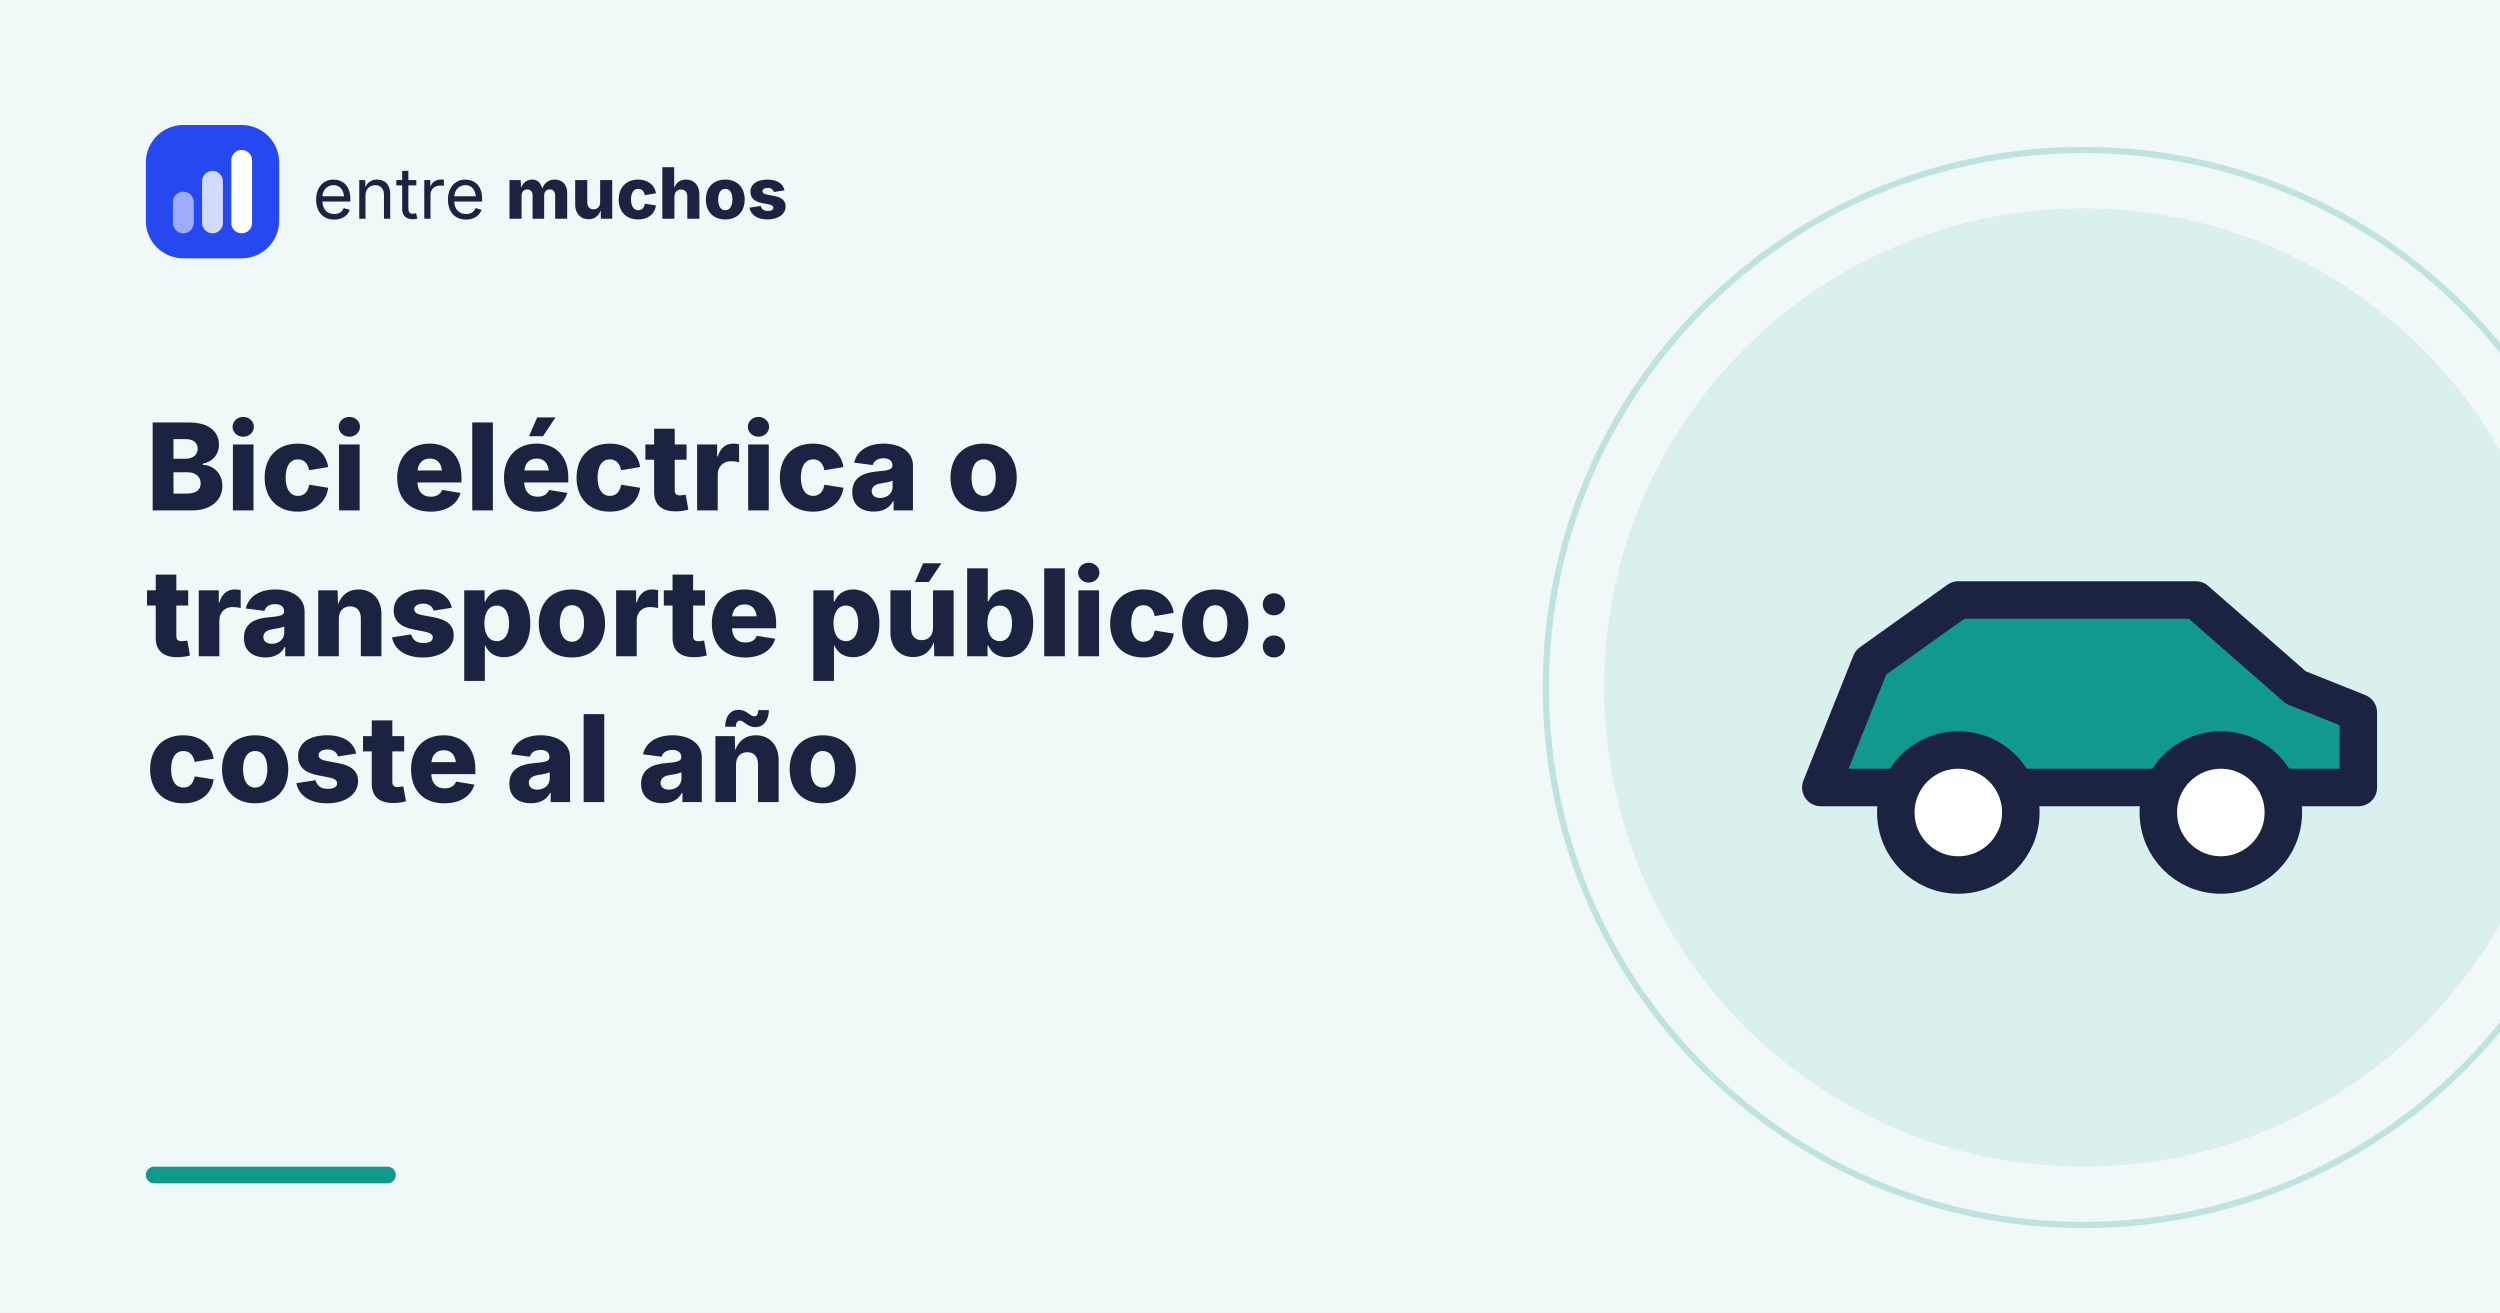
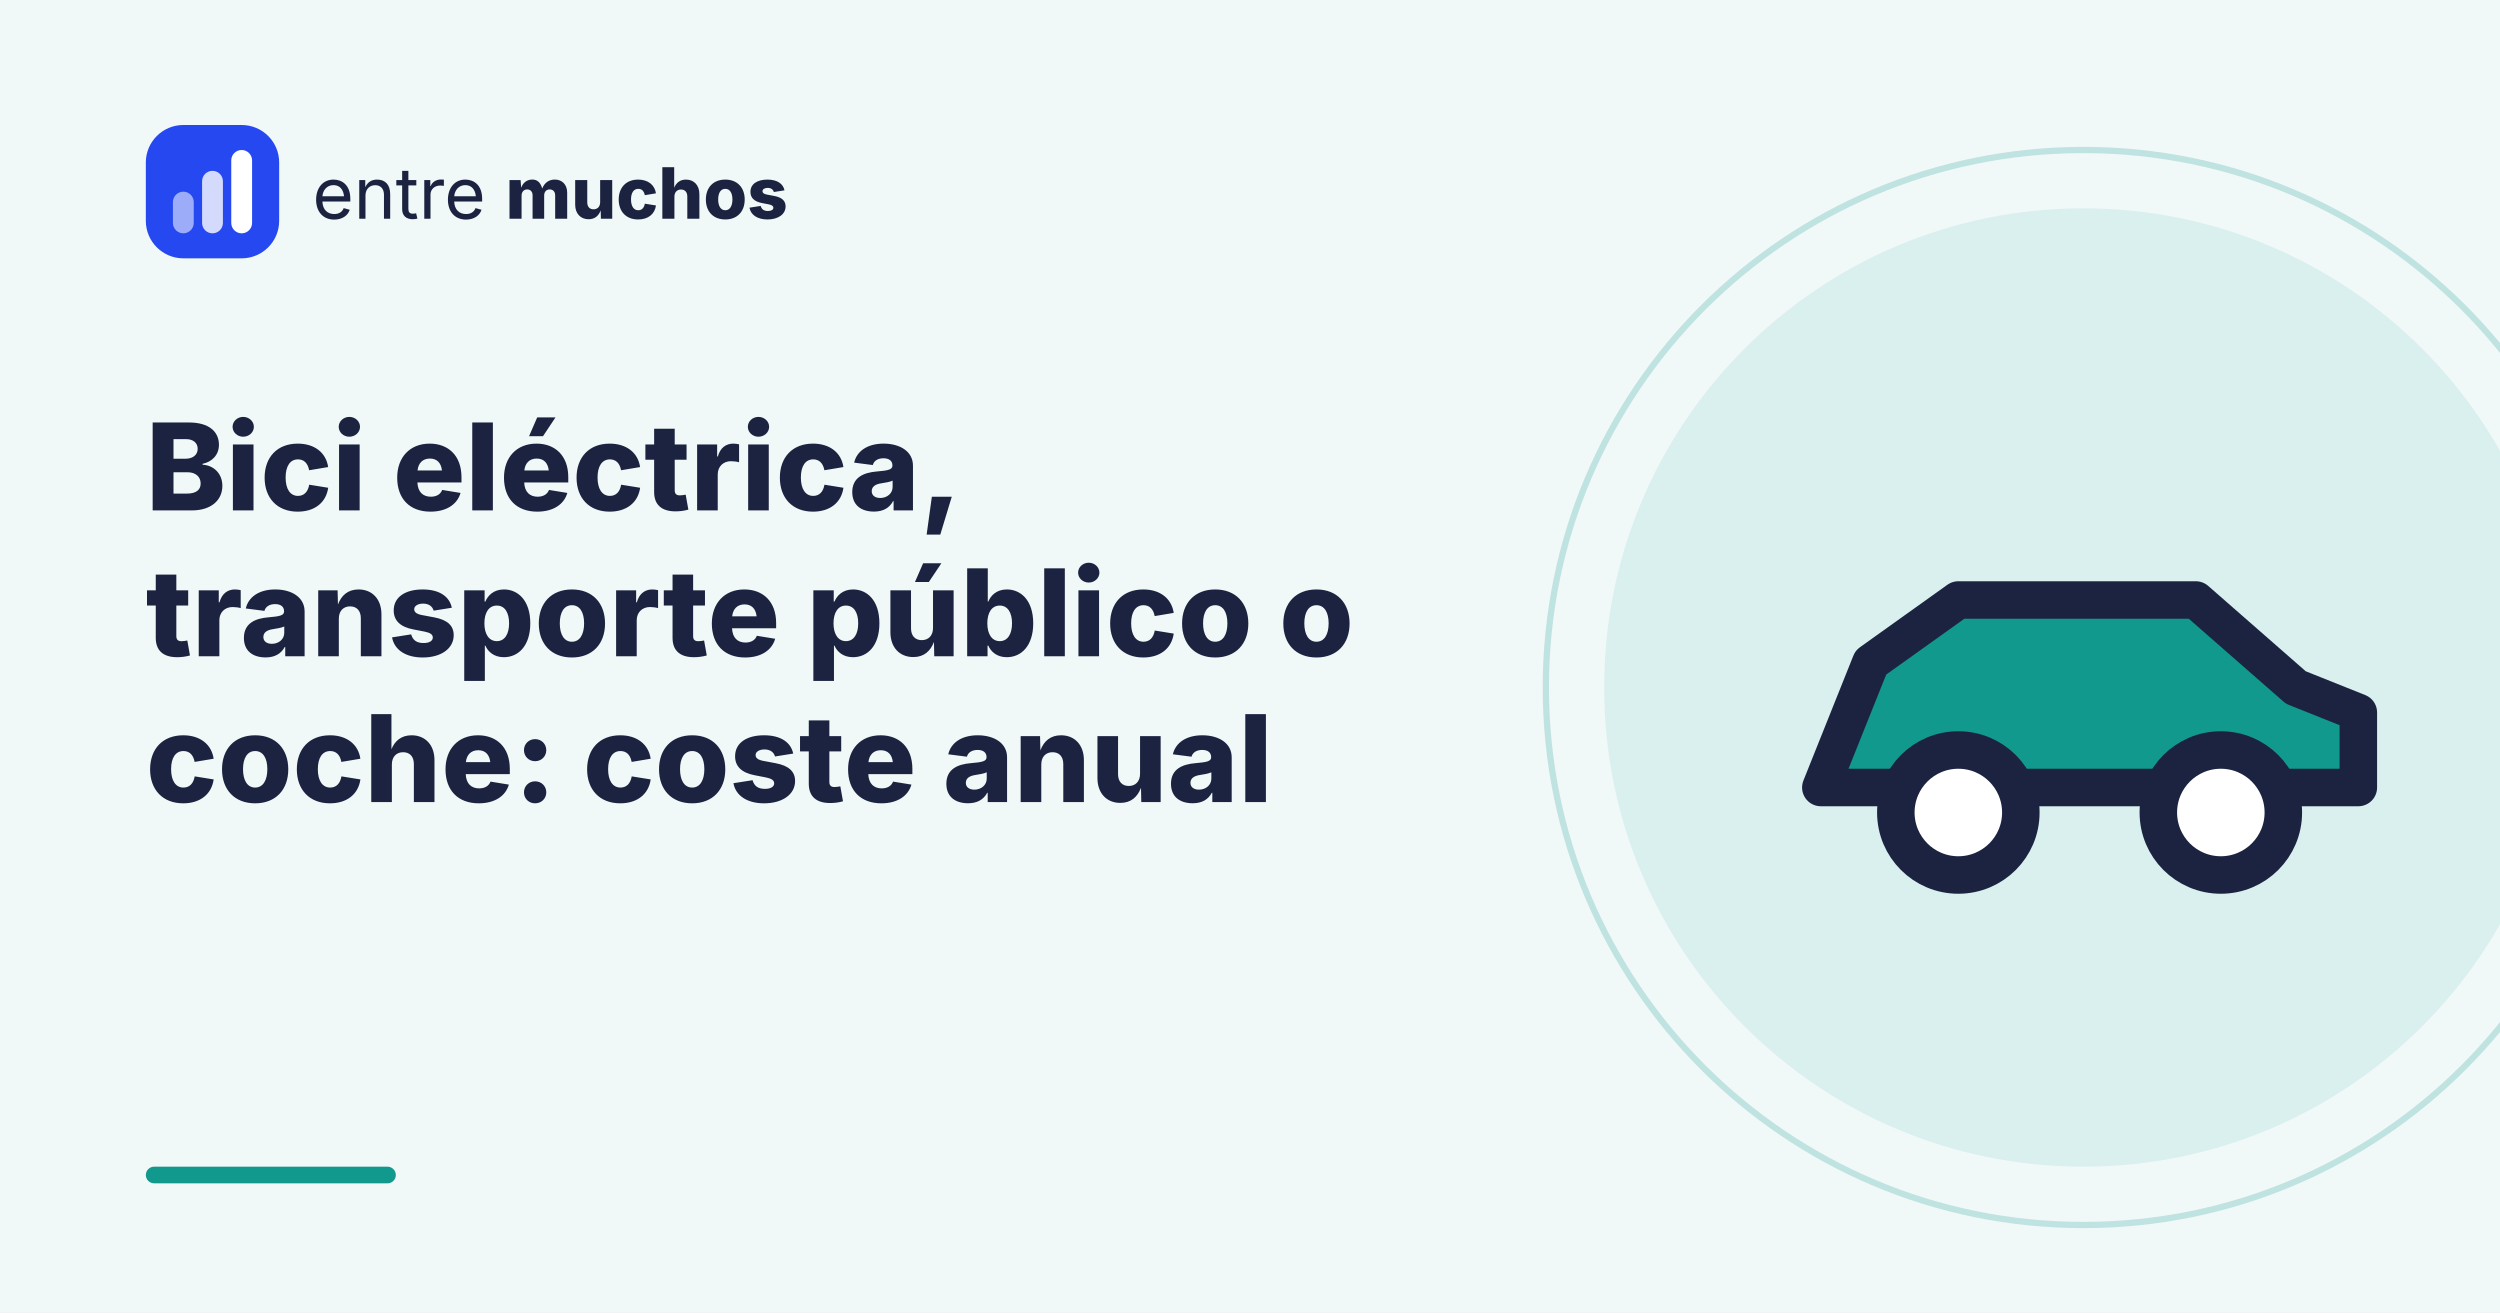
- <svg xmlns="http://www.w3.org/2000/svg" width="1200" height="630" viewBox="0 0 1200 630" role="img" aria-label="Bici eléctrica o transporte público: coste al año">
+ <svg xmlns="http://www.w3.org/2000/svg" width="1200" height="630" viewBox="0 0 1200 630" role="img" aria-label="Bici eléctrica, transporte público o coche: coste anual">
  <rect width="1200" height="630" fill="#f1f8f8" />
  <circle cx="1000" cy="330" r="230" fill="#d9f0ee" />
  <circle cx="1000" cy="330" r="258" fill="none" stroke="#11998e" stroke-opacity=".22" stroke-width="3" />
  <g transform="translate(850 180) scale(3)">
    <path d="M8 66l8-20 14-10h38l16 14 10 4v12H8z" fill="#11998e" stroke="#1b2340" stroke-width="6" stroke-linejoin="round" />
    <circle cx="30" cy="70" r="10" fill="#fff" stroke="#1b2340" stroke-width="6" />
    <circle cx="72" cy="70" r="10" fill="#fff" stroke="#1b2340" stroke-width="6" />
  </g>
  <rect x="70" y="60" width="64" height="64" rx="18" fill="#2548f0" />
  <rect x="83" y="92" width="10" height="20" rx="5" fill="#fff" fill-opacity=".55" />
  <rect x="97" y="82" width="10" height="30" rx="5" fill="#fff" fill-opacity=".8" />
  <rect x="111" y="72" width="10" height="40" rx="5" fill="#fff" />
  <text x="150" y="105" font-family="Inter,Helvetica,Arial,sans-serif" font-size="34" fill="#1b2340">entre <tspan font-weight="800">muchos</tspan>
  </text>
  <text font-family="Inter,Helvetica,Arial,sans-serif" font-size="58" font-weight="800" fill="#1b2340">
-     <tspan x="70" y="245">Bici eléctrica o</tspan>
-     <tspan x="70" y="315">transporte público:</tspan>
-     <tspan x="70" y="385">coste al año</tspan>
+     <tspan x="70" y="245">Bici eléctrica,</tspan>
+     <tspan x="70" y="315">transporte público o</tspan>
+     <tspan x="70" y="385">coche: coste anual</tspan>
  </text>
  <rect x="70" y="560" width="120" height="8" rx="4" fill="#11998e" />
</svg>
